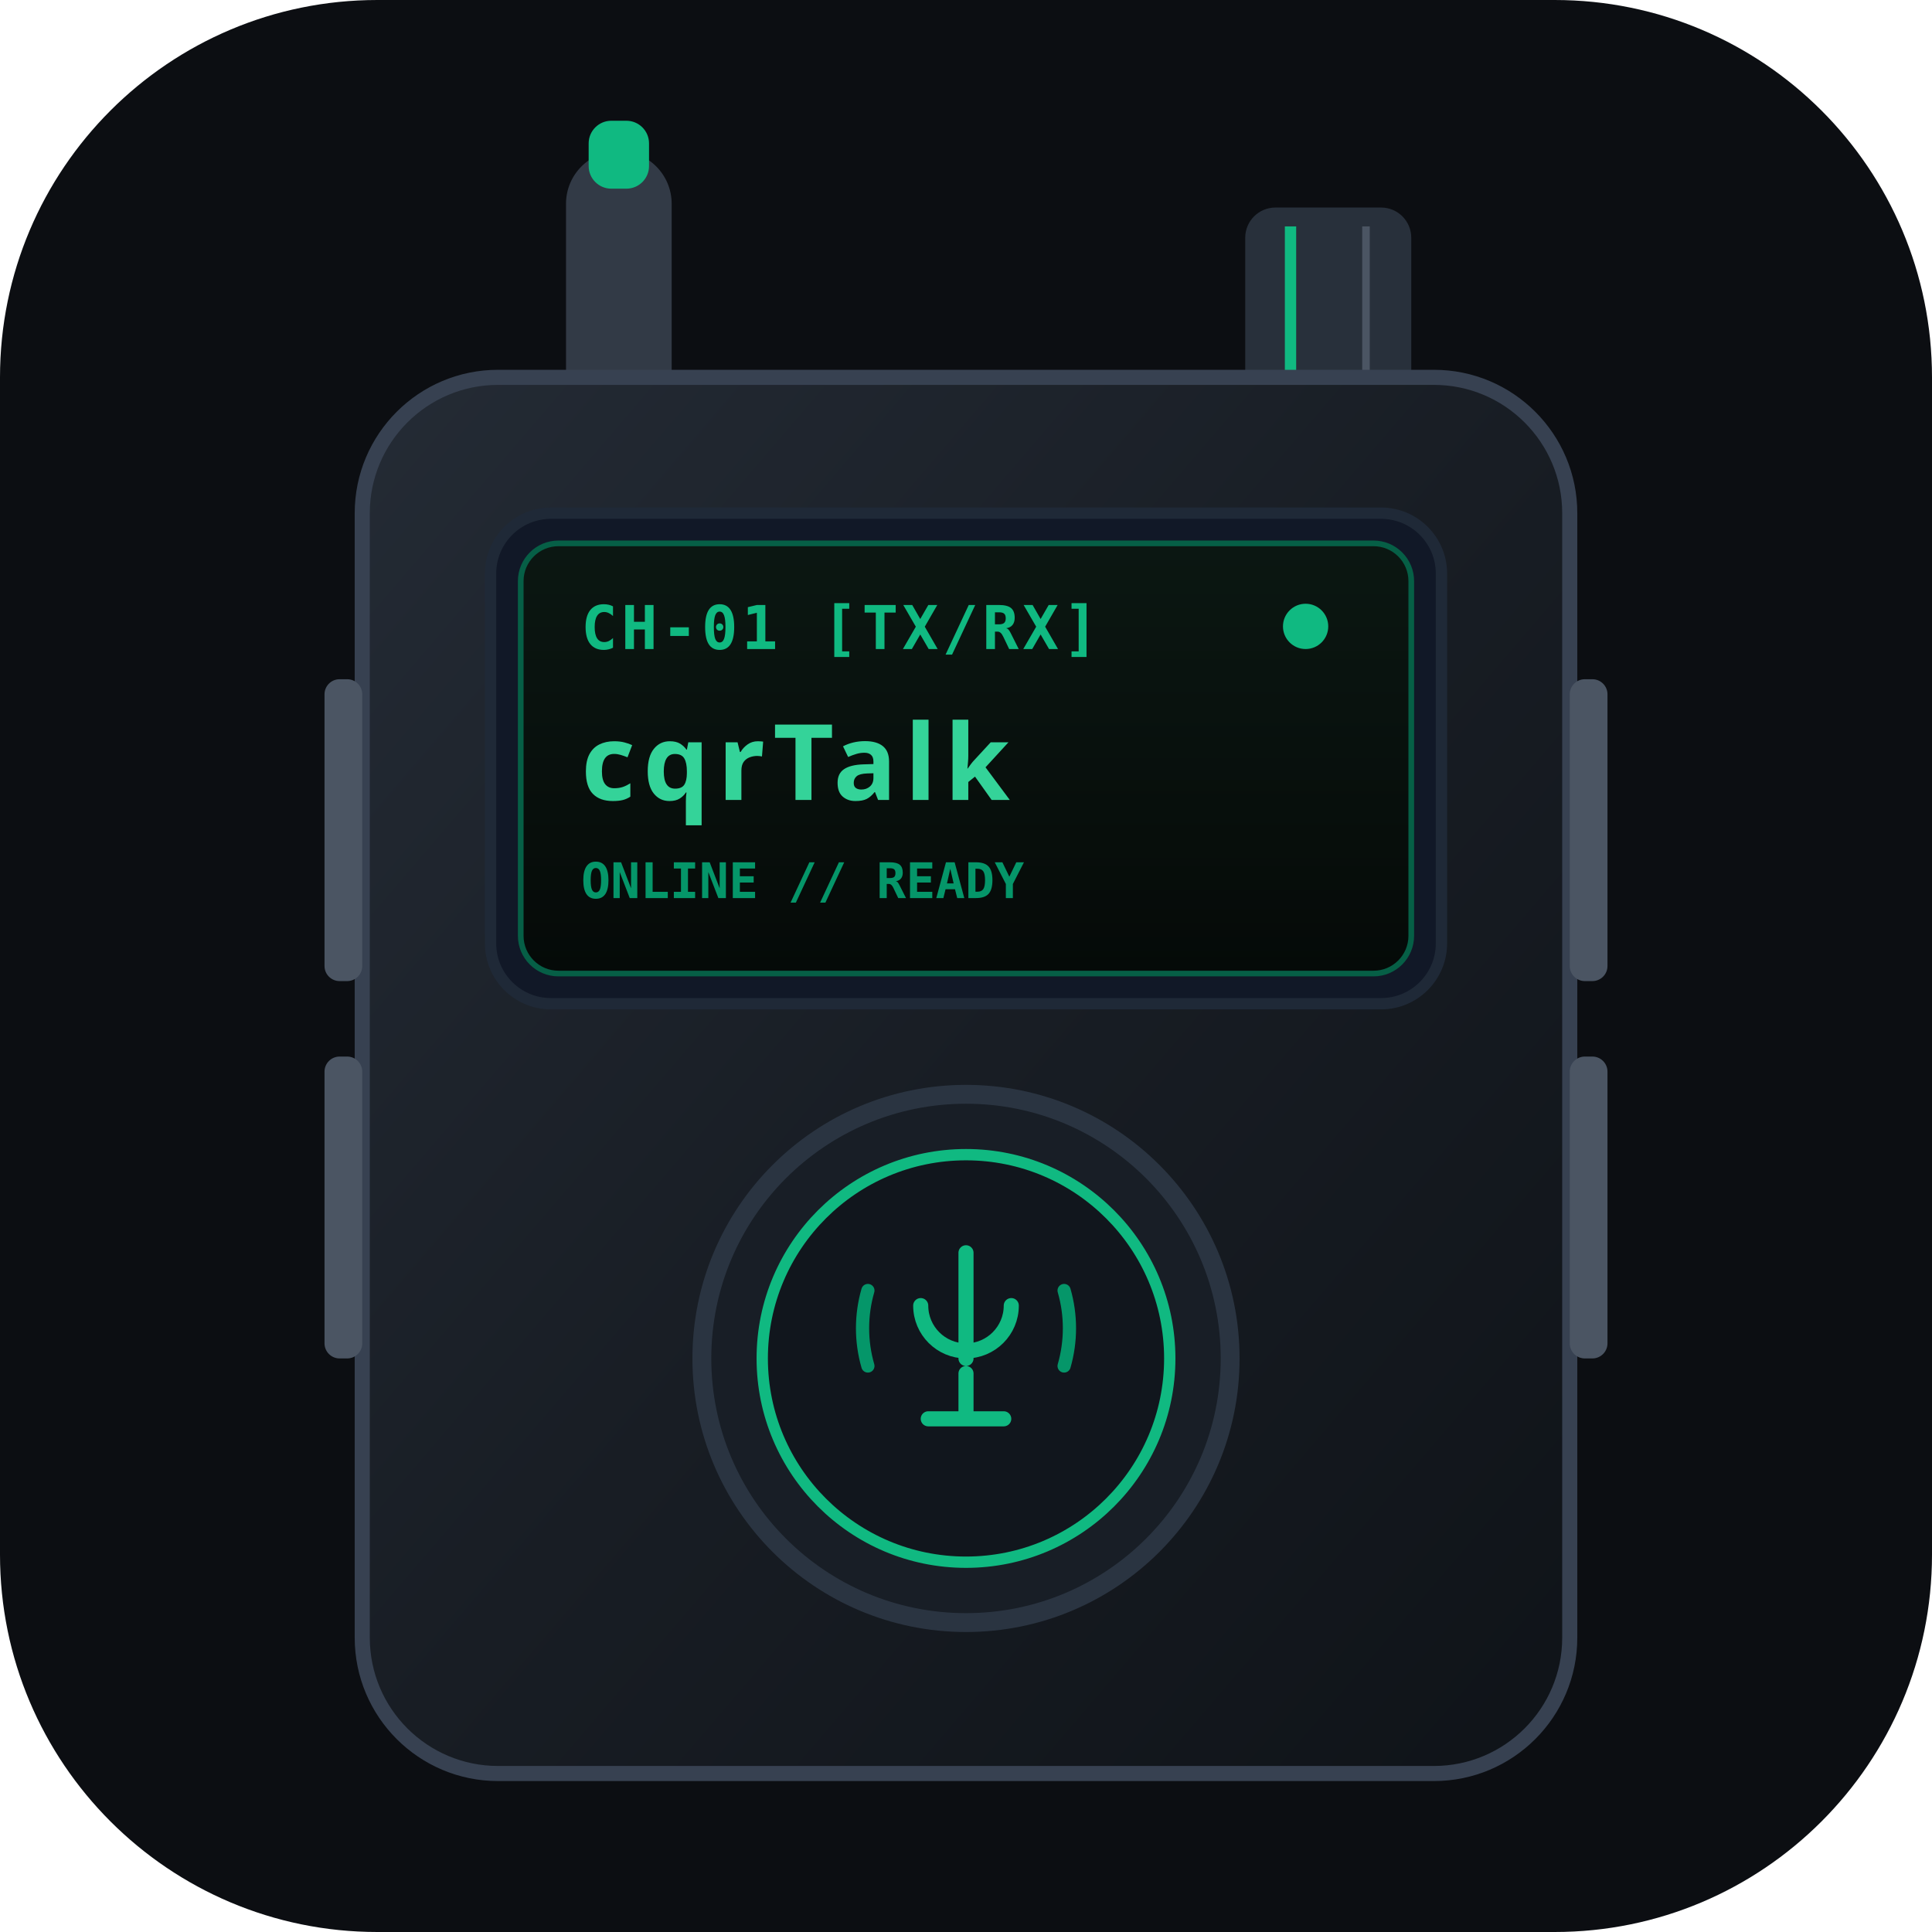
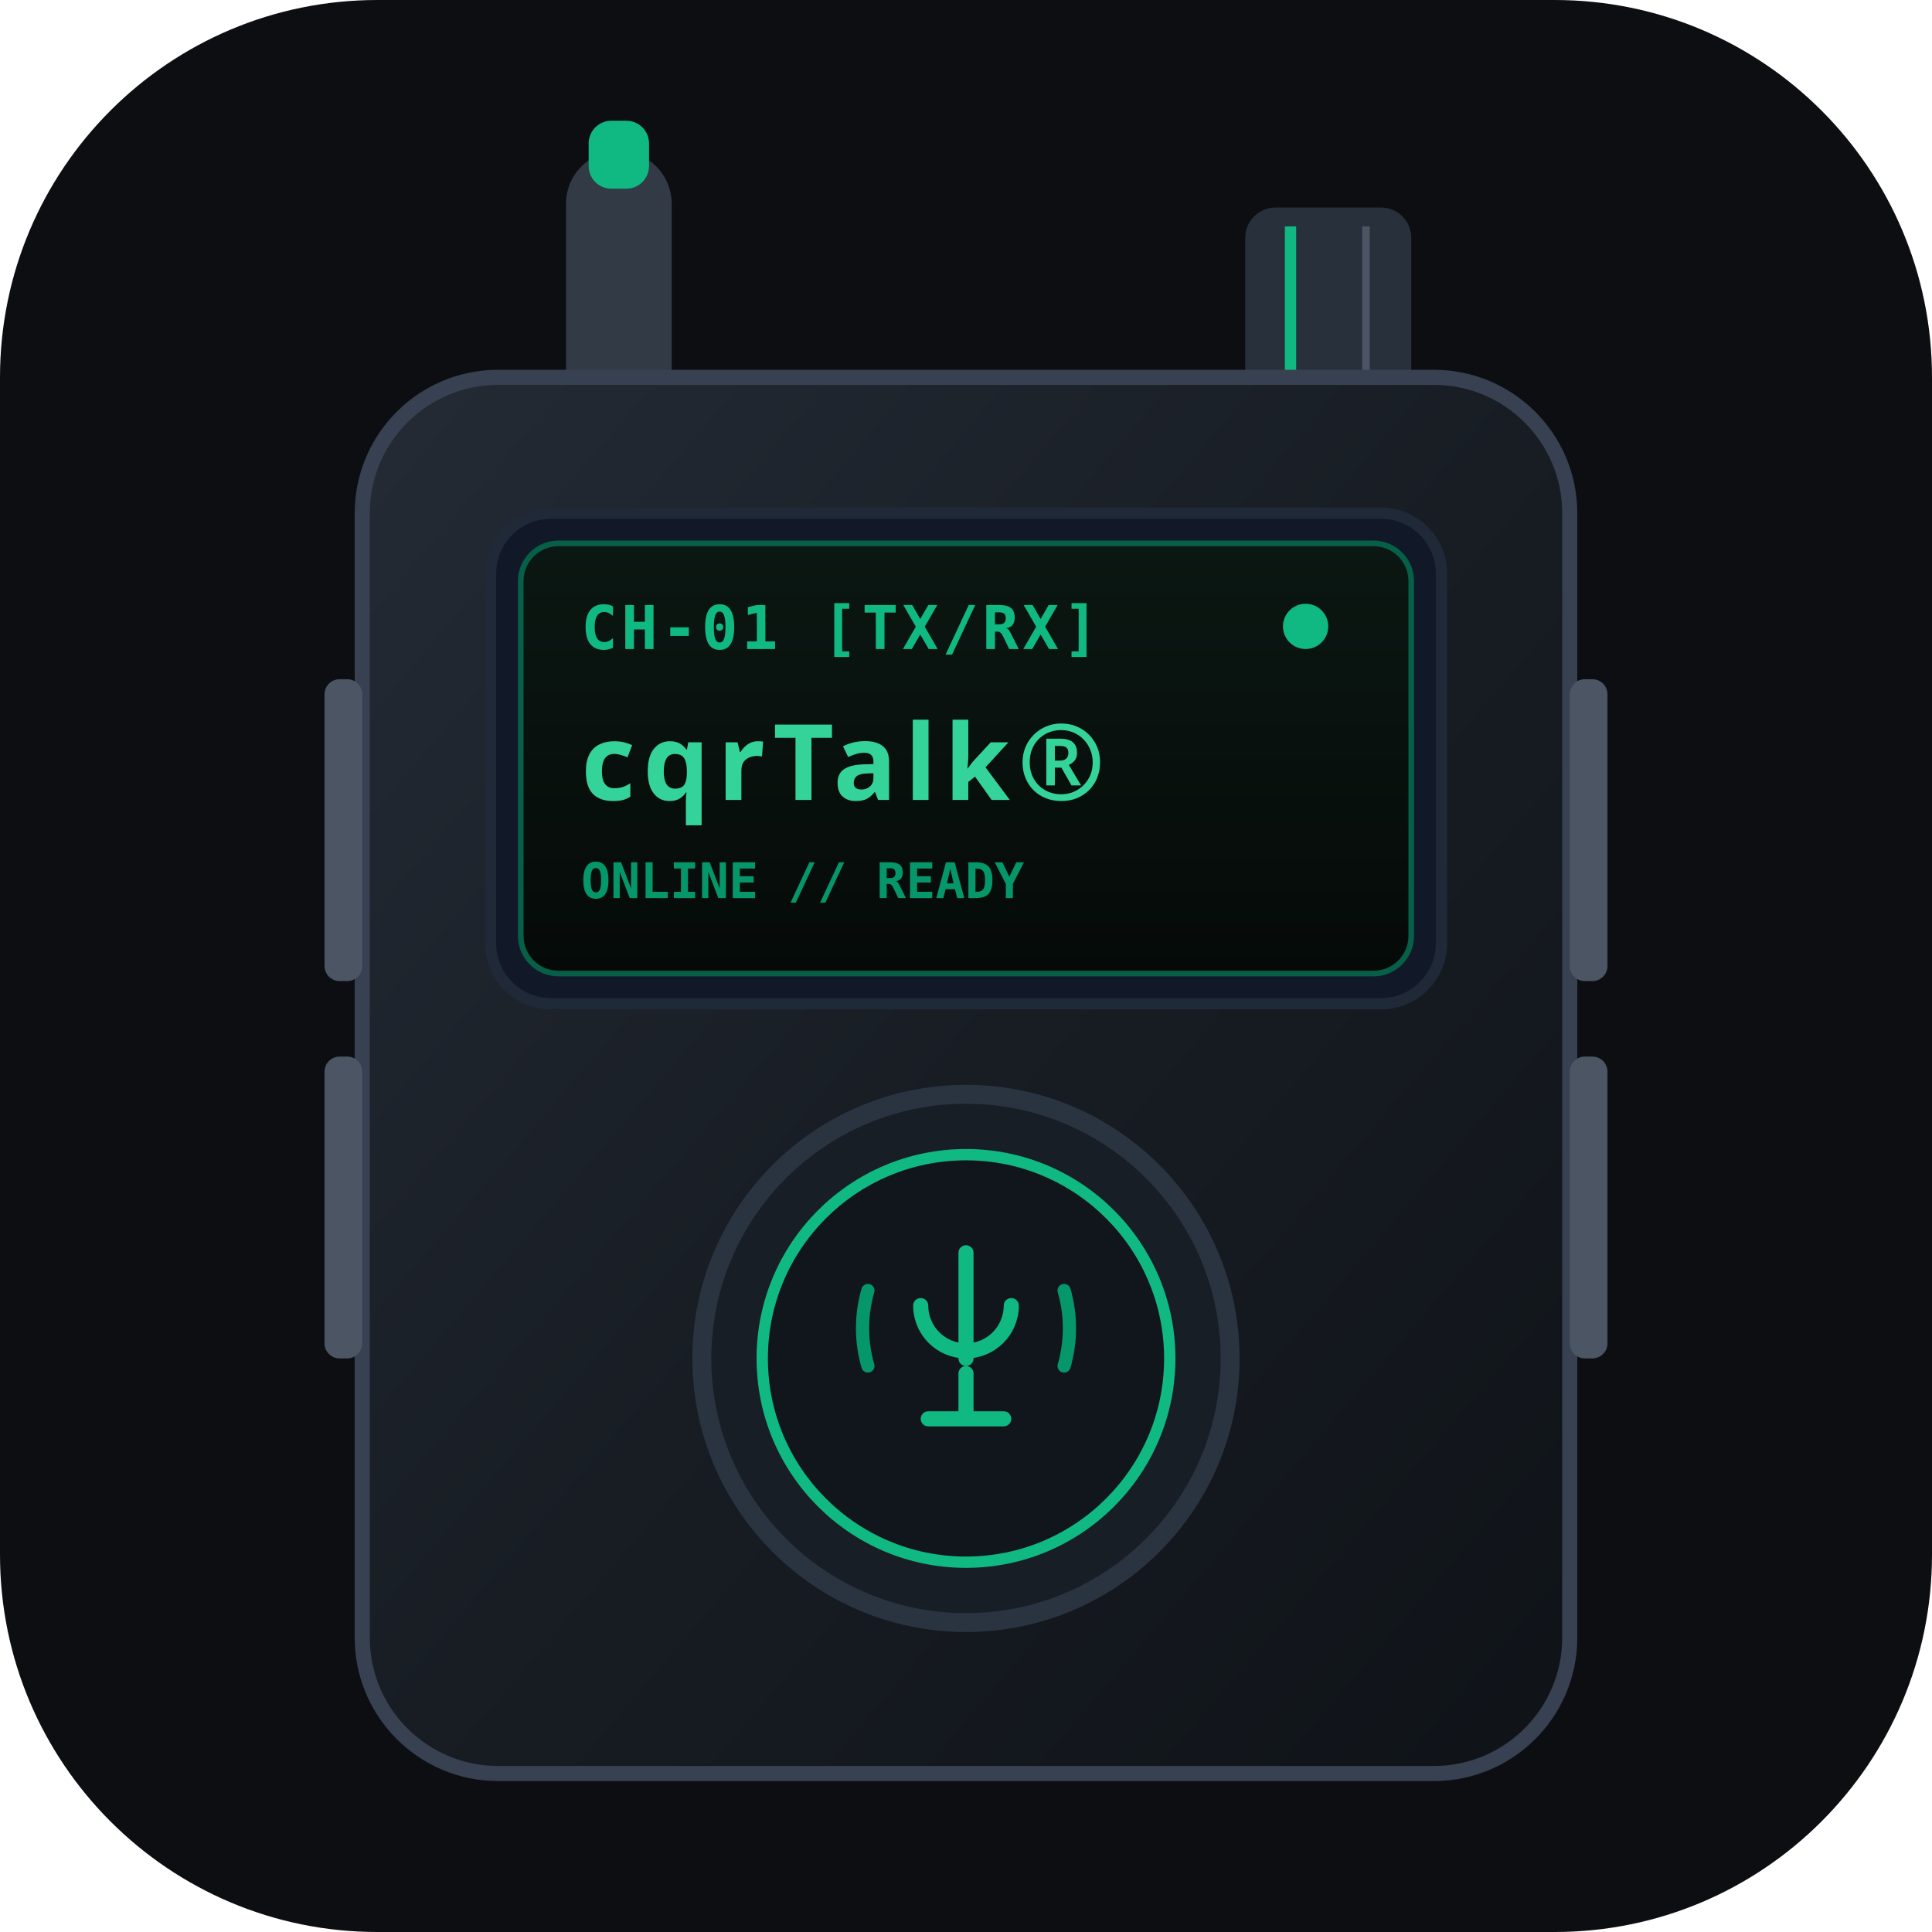
<svg xmlns="http://www.w3.org/2000/svg" viewBox="0 0 512 512" width="512" height="512">
  <defs>
    <linearGradient id="chassis" x1="0%" y1="0%" x2="100%" y2="100%">
      <stop offset="0%" stop-color="#242b35" />
      <stop offset="50%" stop-color="#181d24" />
      <stop offset="100%" stop-color="#0f1318" />
    </linearGradient>
    <linearGradient id="accent" x1="0%" y1="0%" x2="100%" y2="0%">
      <stop offset="0%" stop-color="#10b981" />
      <stop offset="100%" stop-color="#059669" />
    </linearGradient>
    <linearGradient id="screen" x1="0%" y1="0%" x2="0%" y2="100%">
      <stop offset="0%" stop-color="#0b1712" />
      <stop offset="100%" stop-color="#050a08" />
    </linearGradient>
  </defs>
  <rect width="512" height="512" rx="100" fill="#0c0e12" />
  <rect x="150" y="40" width="28" height="110" rx="14" fill="#323a46" />
  <rect x="156" y="32" width="16" height="18" rx="6" fill="#10b981" />
  <rect x="330" y="55" width="44" height="60" rx="8" fill="#28303b" />
  <line x1="342" y1="60" x2="342" y2="105" stroke="#10b981" stroke-width="3" />
  <line x1="362" y1="60" x2="362" y2="105" stroke="#4b5563" stroke-width="2" />
  <rect x="96" y="100" width="320" height="370" rx="36" fill="url(#chassis)" stroke="#374151" stroke-width="4" />
  <rect x="86" y="180" width="10" height="80" rx="4" fill="#4b5563" />
  <rect x="86" y="280" width="10" height="80" rx="4" fill="#4b5563" />
  <rect x="416" y="180" width="10" height="80" rx="4" fill="#4b5563" />
  <rect x="416" y="280" width="10" height="80" rx="4" fill="#4b5563" />
  <rect x="130" y="136" width="252" height="130" rx="16" fill="#111827" stroke="#1f2937" stroke-width="3" />
  <rect x="138" y="144" width="236" height="114" rx="10" fill="url(#screen)" stroke="#065f46" stroke-width="1.5" />
  <text x="154" y="172" fill="#10b981" font-family="monospace" font-size="16" font-weight="bold" letter-spacing="1">CH-01 [TX/RX]</text>
  <circle cx="346" cy="166" r="6" fill="#10b981" />
-   <text x="154" y="212" fill="#34d399" font-family="system-ui, sans-serif" font-size="28" font-weight="900" letter-spacing="2">cqrTalk</text>
+   <text x="154" y="212" fill="#34d399" font-family="system-ui, sans-serif" font-size="28" font-weight="900" letter-spacing="2">cqrTalk®</text>
  <text x="154" y="238" fill="#059669" font-family="monospace" font-size="13" font-weight="bold">ONLINE // READY</text>
  <circle cx="256" cy="360" r="70" fill="#181e26" stroke="#2a3441" stroke-width="5" />
  <circle cx="256" cy="360" r="54" fill="#11161d" stroke="#10b981" stroke-width="3" />
  <path d="M256 332 v28 M244 346 a12 12 0 0 0 24 0 M256 364 v12 M246 376 h20" stroke="#10b981" stroke-width="4" stroke-linecap="round" fill="none" />
  <path d="M230 342 a36 36 0 0 0 0 20" stroke="#059669" stroke-width="3.5" stroke-linecap="round" fill="none" />
  <path d="M282 342 a36 36 0 0 1 0 20" stroke="#059669" stroke-width="3.5" stroke-linecap="round" fill="none" />
</svg>
